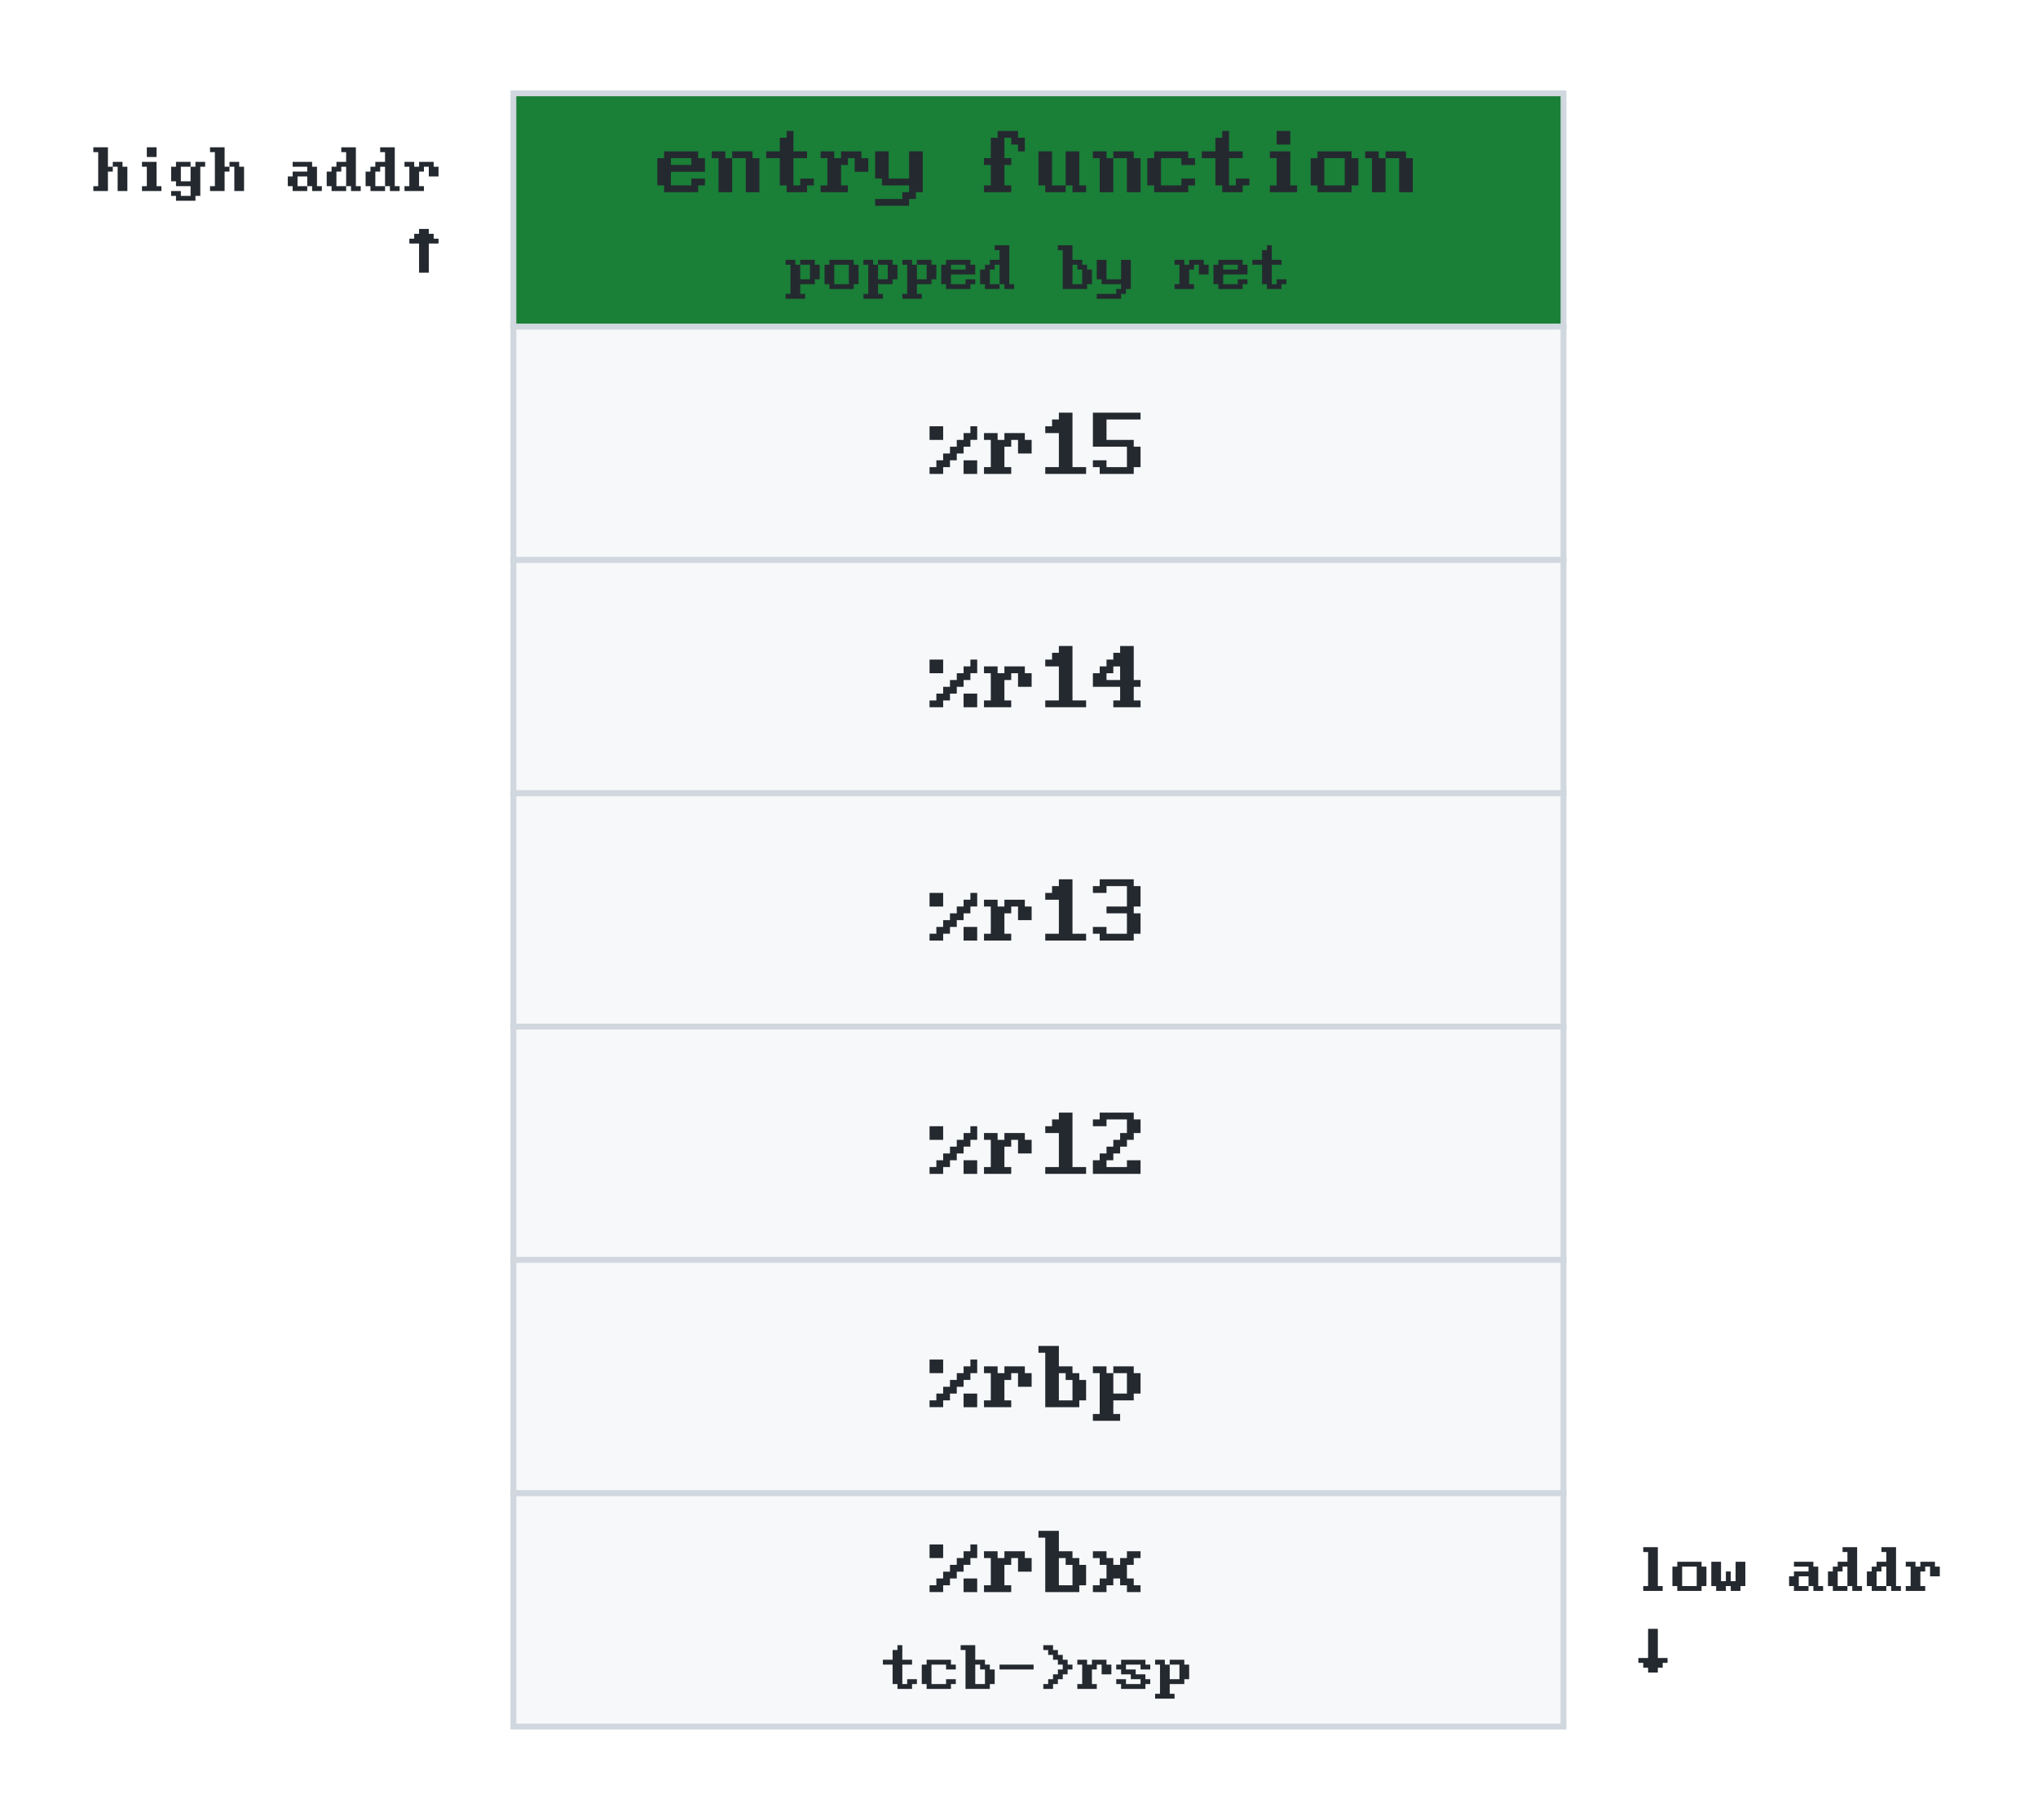
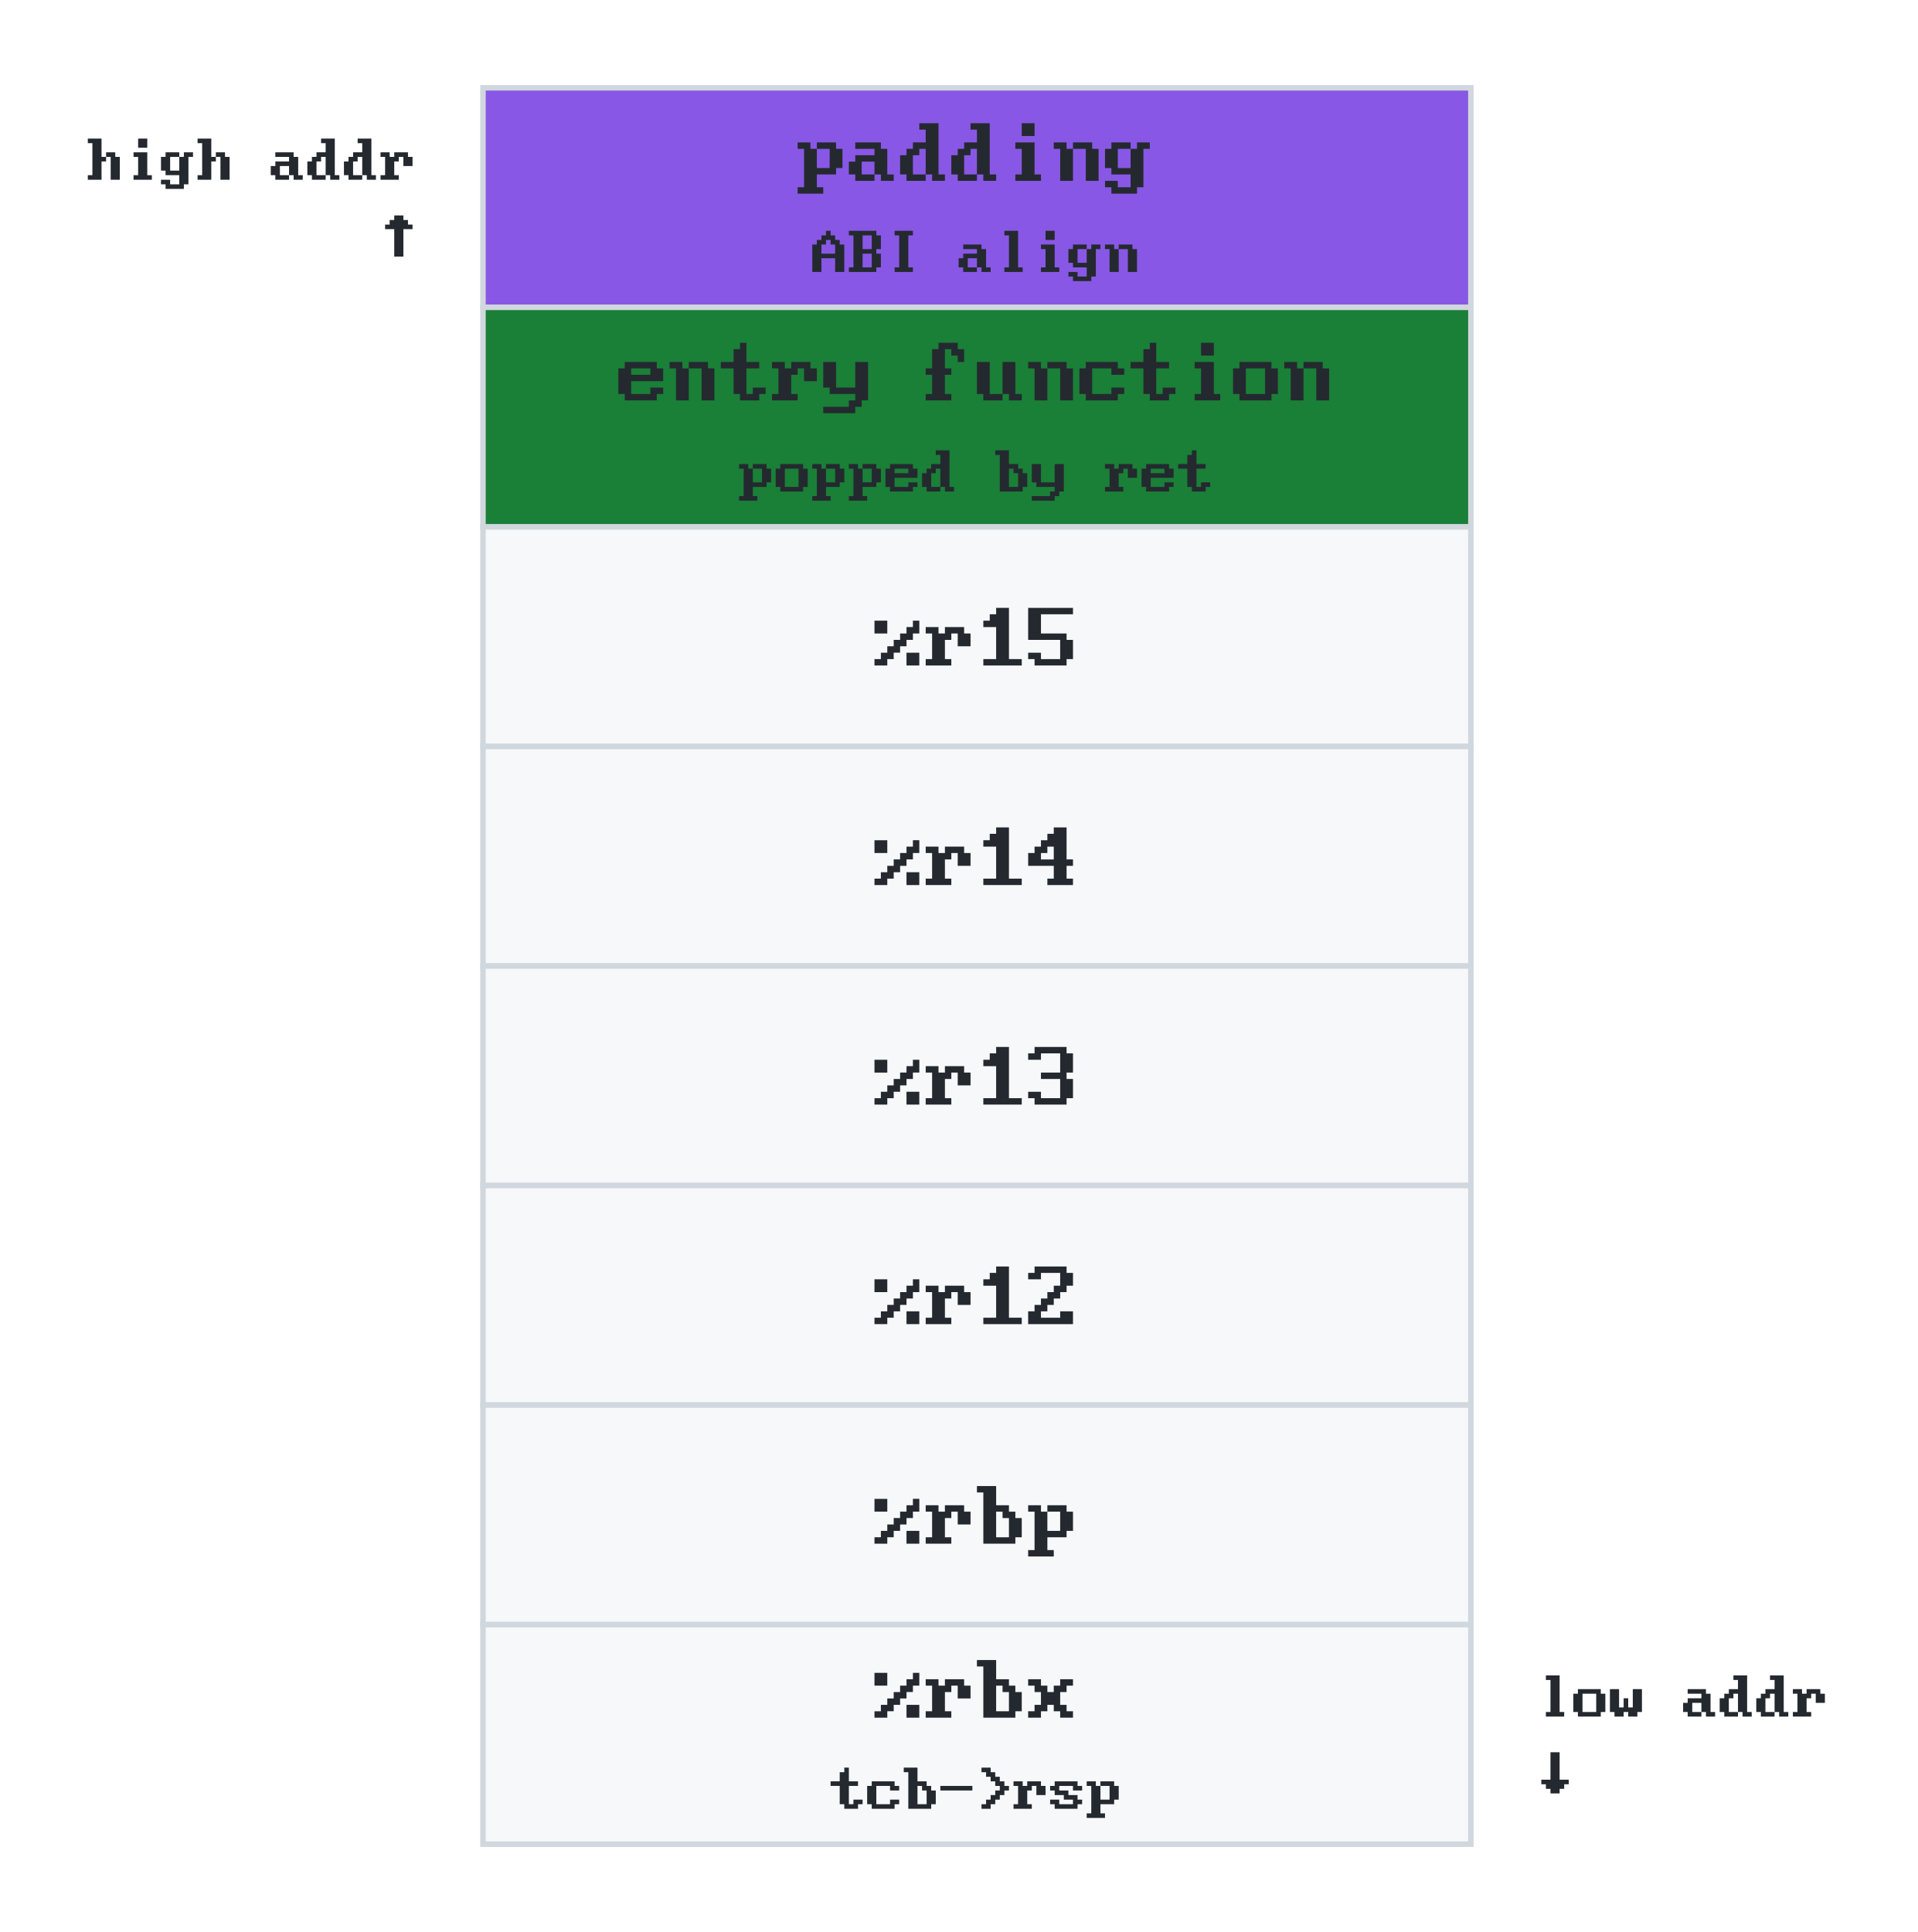
- <svg xmlns="http://www.w3.org/2000/svg" xmlns:xlink="http://www.w3.org/1999/xlink" class="typst-doc" viewBox="0 0 349.333 312" width="349.333pt" height="312pt">
+ <svg xmlns="http://www.w3.org/2000/svg" xmlns:xlink="http://www.w3.org/1999/xlink" class="typst-doc" viewBox="0 0 349.333 352" width="349.333pt" height="352pt">
  <g>
    <g class="typst-group">
      <g>
        <g class="typst-text" transform="matrix(1 0 0 -1 16 32.75)">
          <use xlink:href="#g8C15F01BCFB7D154E36E9EA07BA62C7C" x="0" y="0" fill="#24292f" fill-rule="nonzero" />
          <use xlink:href="#g592AC7E10F885025BB79F8C3156372EB" x="6.667" y="0" fill="#24292f" fill-rule="nonzero" />
          <use xlink:href="#g20F784D6656AF77B79329B477BD60B00" x="13.333" y="0" fill="#24292f" fill-rule="nonzero" />
          <use xlink:href="#g8C15F01BCFB7D154E36E9EA07BA62C7C" x="20" y="0" fill="#24292f" fill-rule="nonzero" />
          <use xlink:href="#g493AD34C2264C5DFC265B6B60A4606BF" x="33.333" y="0" fill="#24292f" fill-rule="nonzero" />
          <use xlink:href="#g3AE8606C6E1D8AF31D92DA0FF7C34926" x="40" y="0" fill="#24292f" fill-rule="nonzero" />
          <use xlink:href="#g3AE8606C6E1D8AF31D92DA0FF7C34926" x="46.667" y="0" fill="#24292f" fill-rule="nonzero" />
          <use xlink:href="#g7769AABED4934FACB2AA118D75D4933A" x="53.333" y="0" fill="#24292f" fill-rule="nonzero" />
        </g>
        <g class="typst-text" transform="matrix(1 0 0 -1 69.33333 46.75)">
          <use xlink:href="#gD60A8ECEE4A3536306B9DC0E0A1C459E" x="0" y="0" fill="#24292f" fill-rule="nonzero" />
        </g>
-         <path class="typst-shape" fill="#1a7f37" fill-rule="nonzero" stroke="#d0d7de" stroke-width="1" stroke-linecap="butt" stroke-linejoin="miter" stroke-miterlimit="4" transform="matrix(1 0 0 1 88 16)" d="M 0 0v 40 h 180 v -40 Z " />
-         <g class="typst-text" transform="matrix(1 0 0 -1 112.6667 32.95)">
-           <use xlink:href="#g91E8BDFB13DC5CC27F7FA635D859F618" x="0" y="0" fill="#24292f" fill-rule="nonzero" />
-           <use xlink:href="#g42178610C96C37130842B8EFA86974BE" x="9.333" y="0" fill="#24292f" fill-rule="nonzero" />
-           <use xlink:href="#g17128DC925FD840645B4F1835B0245E0" x="18.667" y="0" fill="#24292f" fill-rule="nonzero" />
-           <use xlink:href="#g5D52FC5AEA62DAAC7F7244E0492F308D" x="28" y="0" fill="#24292f" fill-rule="nonzero" />
-           <use xlink:href="#g29A4D0C5A0BAD80C0184C454029E341F" x="37.333" y="0" fill="#24292f" fill-rule="nonzero" />
-           <use xlink:href="#gA616D9181F0B5B25BC8DEF42A2EA01DC" x="56" y="0" fill="#24292f" fill-rule="nonzero" />
-           <use xlink:href="#g92444CC742C109AA39049C07D6E14945" x="65.333" y="0" fill="#24292f" fill-rule="nonzero" />
-           <use xlink:href="#g42178610C96C37130842B8EFA86974BE" x="74.667" y="0" fill="#24292f" fill-rule="nonzero" />
-           <use xlink:href="#g6A1B79DF8BD7BB8448207A024A3A4C83" x="84" y="0" fill="#24292f" fill-rule="nonzero" />
-           <use xlink:href="#g17128DC925FD840645B4F1835B0245E0" x="93.333" y="0" fill="#24292f" fill-rule="nonzero" />
-           <use xlink:href="#g92D16F4A554C18D99718355F55FD19AB" x="102.667" y="0" fill="#24292f" fill-rule="nonzero" />
-           <use xlink:href="#g7E46E3C9FA9DC61B6697E6C0870D8E9D" x="112" y="0" fill="#24292f" fill-rule="nonzero" />
-           <use xlink:href="#g42178610C96C37130842B8EFA86974BE" x="121.333" y="0" fill="#24292f" fill-rule="nonzero" />
-         </g>
-         <g class="typst-text" transform="matrix(1 0 0 -1 134.6667 49.55)">
-           <use xlink:href="#g91DDB194E863B5FBFCD3BC84E5C0237C" x="0" y="0" fill="#24292f" fill-rule="nonzero" />
-           <use xlink:href="#g2C52D09012E12039B7ECF0BDCF58AC1B" x="6.667" y="0" fill="#24292f" fill-rule="nonzero" />
-           <use xlink:href="#g91DDB194E863B5FBFCD3BC84E5C0237C" x="13.333" y="0" fill="#24292f" fill-rule="nonzero" />
-           <use xlink:href="#g91DDB194E863B5FBFCD3BC84E5C0237C" x="20" y="0" fill="#24292f" fill-rule="nonzero" />
-           <use xlink:href="#g471ACC1A246684B42B55DF8C1DB6DA98" x="26.667" y="0" fill="#24292f" fill-rule="nonzero" />
-           <use xlink:href="#g3AE8606C6E1D8AF31D92DA0FF7C34926" x="33.333" y="0" fill="#24292f" fill-rule="nonzero" />
-           <use xlink:href="#gBE56F15A7763E681CF0FEB3727E8FA87" x="46.667" y="0" fill="#24292f" fill-rule="nonzero" />
-           <use xlink:href="#gE77ABB4AA33E1E01AE1AA9F58BF4266E" x="53.333" y="0" fill="#24292f" fill-rule="nonzero" />
-           <use xlink:href="#g7769AABED4934FACB2AA118D75D4933A" x="66.667" y="0" fill="#24292f" fill-rule="nonzero" />
-           <use xlink:href="#g471ACC1A246684B42B55DF8C1DB6DA98" x="73.333" y="0" fill="#24292f" fill-rule="nonzero" />
-           <use xlink:href="#g670E35F5041C5D59E460C07EFF663B48" x="80" y="0" fill="#24292f" fill-rule="nonzero" />
-         </g>
-         <g class="typst-group">
-           <g>
-             <path class="typst-shape" fill="#f6f8fa" fill-rule="nonzero" stroke="#d0d7de" stroke-width="1" stroke-linecap="butt" stroke-linejoin="miter" stroke-miterlimit="4" transform="matrix(1 0 0 1 88 56)" d="M 0 0v 40 h 180 v -40 Z " />
-             <g class="typst-text" transform="matrix(1 0 0 -1 159.3333 81.25)">
+         <path class="typst-shape" fill="#8957e5" fill-rule="nonzero" stroke="#d0d7de" stroke-width="1" stroke-linecap="butt" stroke-linejoin="miter" stroke-miterlimit="4" transform="matrix(1 0 0 1 88 16)" d="M 0 0v 40 h 180 v -40 Z " />
+         <g class="typst-text" transform="matrix(1 0 0 -1 145.3333 32.95)">
+           <use xlink:href="#gCF5BB21970CF4736E00452CDE75A23F6" x="0" y="0" fill="#24292f" fill-rule="nonzero" />
+           <use xlink:href="#gD4F92B52706F960662A427C33C793561" x="9.333" y="0" fill="#24292f" fill-rule="nonzero" />
+           <use xlink:href="#g78F52DD90568D9578996844C6AE65CE3" x="18.667" y="0" fill="#24292f" fill-rule="nonzero" />
+           <use xlink:href="#g78F52DD90568D9578996844C6AE65CE3" x="28" y="0" fill="#24292f" fill-rule="nonzero" />
+           <use xlink:href="#g92D16F4A554C18D99718355F55FD19AB" x="37.333" y="0" fill="#24292f" fill-rule="nonzero" />
+           <use xlink:href="#g42178610C96C37130842B8EFA86974BE" x="46.667" y="0" fill="#24292f" fill-rule="nonzero" />
+           <use xlink:href="#gA83B3C2E008EA8FBB25171D125B27FFD" x="56" y="0" fill="#24292f" fill-rule="nonzero" />
+         </g>
+         <g class="typst-text" transform="matrix(1 0 0 -1 148 49.55)">
+           <use xlink:href="#g11B6A9E3E0A50F49644E95189ECDE4FD" x="0" y="0" fill="#24292f" fill-rule="nonzero" />
+           <use xlink:href="#g9332244C5BBD44F075F8DF6861497FB" x="6.667" y="0" fill="#24292f" fill-rule="nonzero" />
+           <use xlink:href="#g90F07D1E6086375C57E98724D0579920" x="13.333" y="0" fill="#24292f" fill-rule="nonzero" />
+           <use xlink:href="#g493AD34C2264C5DFC265B6B60A4606BF" x="26.667" y="0" fill="#24292f" fill-rule="nonzero" />
+           <use xlink:href="#gF73006EE378FFE8ABD7F678B4C8F245D" x="33.333" y="0" fill="#24292f" fill-rule="nonzero" />
+           <use xlink:href="#g592AC7E10F885025BB79F8C3156372EB" x="40" y="0" fill="#24292f" fill-rule="nonzero" />
+           <use xlink:href="#g20F784D6656AF77B79329B477BD60B00" x="46.667" y="0" fill="#24292f" fill-rule="nonzero" />
+           <use xlink:href="#g65F63BEE0CACCED71C4830D6C777E19" x="53.333" y="0" fill="#24292f" fill-rule="nonzero" />
+         </g>
+         <g class="typst-group">
+           <g>
+             <path class="typst-shape" fill="#1a7f37" fill-rule="nonzero" stroke="#d0d7de" stroke-width="1" stroke-linecap="butt" stroke-linejoin="miter" stroke-miterlimit="4" transform="matrix(1 0 0 1 88 56)" d="M 0 0v 40 h 180 v -40 Z " />
+             <g class="typst-text" transform="matrix(1 0 0 -1 112.6667 72.95)">
+               <use xlink:href="#g91E8BDFB13DC5CC27F7FA635D859F618" x="0" y="0" fill="#24292f" fill-rule="nonzero" />
+               <use xlink:href="#g42178610C96C37130842B8EFA86974BE" x="9.333" y="0" fill="#24292f" fill-rule="nonzero" />
+               <use xlink:href="#g17128DC925FD840645B4F1835B0245E0" x="18.667" y="0" fill="#24292f" fill-rule="nonzero" />
+               <use xlink:href="#g5D52FC5AEA62DAAC7F7244E0492F308D" x="28" y="0" fill="#24292f" fill-rule="nonzero" />
+               <use xlink:href="#g29A4D0C5A0BAD80C0184C454029E341F" x="37.333" y="0" fill="#24292f" fill-rule="nonzero" />
+               <use xlink:href="#gA616D9181F0B5B25BC8DEF42A2EA01DC" x="56" y="0" fill="#24292f" fill-rule="nonzero" />
+               <use xlink:href="#g92444CC742C109AA39049C07D6E14945" x="65.333" y="0" fill="#24292f" fill-rule="nonzero" />
+               <use xlink:href="#g42178610C96C37130842B8EFA86974BE" x="74.667" y="0" fill="#24292f" fill-rule="nonzero" />
+               <use xlink:href="#g6A1B79DF8BD7BB8448207A024A3A4C83" x="84" y="0" fill="#24292f" fill-rule="nonzero" />
+               <use xlink:href="#g17128DC925FD840645B4F1835B0245E0" x="93.333" y="0" fill="#24292f" fill-rule="nonzero" />
+               <use xlink:href="#g92D16F4A554C18D99718355F55FD19AB" x="102.667" y="0" fill="#24292f" fill-rule="nonzero" />
+               <use xlink:href="#g7E46E3C9FA9DC61B6697E6C0870D8E9D" x="112" y="0" fill="#24292f" fill-rule="nonzero" />
+               <use xlink:href="#g42178610C96C37130842B8EFA86974BE" x="121.333" y="0" fill="#24292f" fill-rule="nonzero" />
+             </g>
+             <g class="typst-text" transform="matrix(1 0 0 -1 134.6667 89.55)">
+               <use xlink:href="#g91DDB194E863B5FBFCD3BC84E5C0237C" x="0" y="0" fill="#24292f" fill-rule="nonzero" />
+               <use xlink:href="#g2C52D09012E12039B7ECF0BDCF58AC1B" x="6.667" y="0" fill="#24292f" fill-rule="nonzero" />
+               <use xlink:href="#g91DDB194E863B5FBFCD3BC84E5C0237C" x="13.333" y="0" fill="#24292f" fill-rule="nonzero" />
+               <use xlink:href="#g91DDB194E863B5FBFCD3BC84E5C0237C" x="20" y="0" fill="#24292f" fill-rule="nonzero" />
+               <use xlink:href="#g471ACC1A246684B42B55DF8C1DB6DA98" x="26.667" y="0" fill="#24292f" fill-rule="nonzero" />
+               <use xlink:href="#g3AE8606C6E1D8AF31D92DA0FF7C34926" x="33.333" y="0" fill="#24292f" fill-rule="nonzero" />
+               <use xlink:href="#gBE56F15A7763E681CF0FEB3727E8FA87" x="46.667" y="0" fill="#24292f" fill-rule="nonzero" />
+               <use xlink:href="#gE77ABB4AA33E1E01AE1AA9F58BF4266E" x="53.333" y="0" fill="#24292f" fill-rule="nonzero" />
+               <use xlink:href="#g7769AABED4934FACB2AA118D75D4933A" x="66.667" y="0" fill="#24292f" fill-rule="nonzero" />
+               <use xlink:href="#g471ACC1A246684B42B55DF8C1DB6DA98" x="73.333" y="0" fill="#24292f" fill-rule="nonzero" />
+               <use xlink:href="#g670E35F5041C5D59E460C07EFF663B48" x="80" y="0" fill="#24292f" fill-rule="nonzero" />
+             </g>
+           </g>
+         </g>
+         <g class="typst-group">
+           <g>
+             <path class="typst-shape" fill="#f6f8fa" fill-rule="nonzero" stroke="#d0d7de" stroke-width="1" stroke-linecap="butt" stroke-linejoin="miter" stroke-miterlimit="4" transform="matrix(1 0 0 1 88 96)" d="M 0 0v 40 h 180 v -40 Z " />
+             <g class="typst-text" transform="matrix(1 0 0 -1 159.3333 121.25)">
              <use xlink:href="#g20D2E65A8E9C59F805D9160AA349A0F6" x="0" y="0" fill="#24292f" fill-rule="nonzero" />
              <use xlink:href="#g5D52FC5AEA62DAAC7F7244E0492F308D" x="9.333" y="0" fill="#24292f" fill-rule="nonzero" />
              <use xlink:href="#gF7D4DC46A9A84624A1C06292A58F8F8A" x="18.667" y="0" fill="#24292f" fill-rule="nonzero" />
              <use xlink:href="#gBCEB2A3AEDF2DD4B918DE97676070F8A" x="28" y="0" fill="#24292f" fill-rule="nonzero" />
            </g>
          </g>
        </g>
        <g class="typst-group">
          <g>
-             <path class="typst-shape" fill="#f6f8fa" fill-rule="nonzero" stroke="#d0d7de" stroke-width="1" stroke-linecap="butt" stroke-linejoin="miter" stroke-miterlimit="4" transform="matrix(1 0 0 1 88 96)" d="M 0 0v 40 h 180 v -40 Z " />
-             <g class="typst-text" transform="matrix(1 0 0 -1 159.3333 121.25)">
+             <path class="typst-shape" fill="#f6f8fa" fill-rule="nonzero" stroke="#d0d7de" stroke-width="1" stroke-linecap="butt" stroke-linejoin="miter" stroke-miterlimit="4" transform="matrix(1 0 0 1 88 136)" d="M 0 0v 40 h 180 v -40 Z " />
+             <g class="typst-text" transform="matrix(1 0 0 -1 159.3333 161.25)">
              <use xlink:href="#g20D2E65A8E9C59F805D9160AA349A0F6" x="0" y="0" fill="#24292f" fill-rule="nonzero" />
              <use xlink:href="#g5D52FC5AEA62DAAC7F7244E0492F308D" x="9.333" y="0" fill="#24292f" fill-rule="nonzero" />
              <use xlink:href="#gF7D4DC46A9A84624A1C06292A58F8F8A" x="18.667" y="0" fill="#24292f" fill-rule="nonzero" />
              <use xlink:href="#gE3C363E3D5CF17C5BA16F8E2C9C2826B" x="28" y="0" fill="#24292f" fill-rule="nonzero" />
            </g>
          </g>
        </g>
        <g class="typst-group">
          <g>
-             <path class="typst-shape" fill="#f6f8fa" fill-rule="nonzero" stroke="#d0d7de" stroke-width="1" stroke-linecap="butt" stroke-linejoin="miter" stroke-miterlimit="4" transform="matrix(1 0 0 1 88 136)" d="M 0 0v 40 h 180 v -40 Z " />
-             <g class="typst-text" transform="matrix(1 0 0 -1 159.3333 161.25)">
+             <path class="typst-shape" fill="#f6f8fa" fill-rule="nonzero" stroke="#d0d7de" stroke-width="1" stroke-linecap="butt" stroke-linejoin="miter" stroke-miterlimit="4" transform="matrix(1 0 0 1 88 176)" d="M 0 0v 40 h 180 v -40 Z " />
+             <g class="typst-text" transform="matrix(1 0 0 -1 159.3333 201.25)">
              <use xlink:href="#g20D2E65A8E9C59F805D9160AA349A0F6" x="0" y="0" fill="#24292f" fill-rule="nonzero" />
              <use xlink:href="#g5D52FC5AEA62DAAC7F7244E0492F308D" x="9.333" y="0" fill="#24292f" fill-rule="nonzero" />
              <use xlink:href="#gF7D4DC46A9A84624A1C06292A58F8F8A" x="18.667" y="0" fill="#24292f" fill-rule="nonzero" />
              <use xlink:href="#gECEC6FDBF0DF2FE71855280C1768F73" x="28" y="0" fill="#24292f" fill-rule="nonzero" />
            </g>
          </g>
        </g>
        <g class="typst-group">
          <g>
-             <path class="typst-shape" fill="#f6f8fa" fill-rule="nonzero" stroke="#d0d7de" stroke-width="1" stroke-linecap="butt" stroke-linejoin="miter" stroke-miterlimit="4" transform="matrix(1 0 0 1 88 176)" d="M 0 0v 40 h 180 v -40 Z " />
-             <g class="typst-text" transform="matrix(1 0 0 -1 159.3333 201.25)">
+             <path class="typst-shape" fill="#f6f8fa" fill-rule="nonzero" stroke="#d0d7de" stroke-width="1" stroke-linecap="butt" stroke-linejoin="miter" stroke-miterlimit="4" transform="matrix(1 0 0 1 88 216)" d="M 0 0v 40 h 180 v -40 Z " />
+             <g class="typst-text" transform="matrix(1 0 0 -1 159.3333 241.25)">
              <use xlink:href="#g20D2E65A8E9C59F805D9160AA349A0F6" x="0" y="0" fill="#24292f" fill-rule="nonzero" />
              <use xlink:href="#g5D52FC5AEA62DAAC7F7244E0492F308D" x="9.333" y="0" fill="#24292f" fill-rule="nonzero" />
              <use xlink:href="#gF7D4DC46A9A84624A1C06292A58F8F8A" x="18.667" y="0" fill="#24292f" fill-rule="nonzero" />
              <use xlink:href="#g7BC38CB7962394FA0052F2500D2B4352" x="28" y="0" fill="#24292f" fill-rule="nonzero" />
            </g>
          </g>
        </g>
        <g class="typst-group">
          <g>
-             <path class="typst-shape" fill="#f6f8fa" fill-rule="nonzero" stroke="#d0d7de" stroke-width="1" stroke-linecap="butt" stroke-linejoin="miter" stroke-miterlimit="4" transform="matrix(1 0 0 1 88 216)" d="M 0 0v 40 h 180 v -40 Z " />
-             <g class="typst-text" transform="matrix(1 0 0 -1 159.3333 241.25)">
+             <path class="typst-shape" fill="#f6f8fa" fill-rule="nonzero" stroke="#d0d7de" stroke-width="1" stroke-linecap="butt" stroke-linejoin="miter" stroke-miterlimit="4" transform="matrix(1 0 0 1 88 256)" d="M 0 0v 40 h 180 v -40 Z " />
+             <g class="typst-text" transform="matrix(1 0 0 -1 159.3333 281.25)">
              <use xlink:href="#g20D2E65A8E9C59F805D9160AA349A0F6" x="0" y="0" fill="#24292f" fill-rule="nonzero" />
              <use xlink:href="#g5D52FC5AEA62DAAC7F7244E0492F308D" x="9.333" y="0" fill="#24292f" fill-rule="nonzero" />
              <use xlink:href="#g84B980FE9700E68074725196FE201B23" x="18.667" y="0" fill="#24292f" fill-rule="nonzero" />
              <use xlink:href="#gCF5BB21970CF4736E00452CDE75A23F6" x="28" y="0" fill="#24292f" fill-rule="nonzero" />
            </g>
          </g>
        </g>
        <g class="typst-group">
          <g>
-             <path class="typst-shape" fill="#f6f8fa" fill-rule="nonzero" stroke="#d0d7de" stroke-width="1" stroke-linecap="butt" stroke-linejoin="miter" stroke-miterlimit="4" transform="matrix(1 0 0 1 88 256)" d="M 0 0v 40 h 180 v -40 Z " />
-             <g class="typst-text" transform="matrix(1 0 0 -1 159.3333 272.95)">
+             <path class="typst-shape" fill="#f6f8fa" fill-rule="nonzero" stroke="#d0d7de" stroke-width="1" stroke-linecap="butt" stroke-linejoin="miter" stroke-miterlimit="4" transform="matrix(1 0 0 1 88 296)" d="M 0 0v 40 h 180 v -40 Z " />
+             <g class="typst-text" transform="matrix(1 0 0 -1 159.3333 312.95)">
              <use xlink:href="#g20D2E65A8E9C59F805D9160AA349A0F6" x="0" y="0" fill="#24292f" fill-rule="nonzero" />
              <use xlink:href="#g5D52FC5AEA62DAAC7F7244E0492F308D" x="9.333" y="0" fill="#24292f" fill-rule="nonzero" />
              <use xlink:href="#g84B980FE9700E68074725196FE201B23" x="18.667" y="0" fill="#24292f" fill-rule="nonzero" />
              <use xlink:href="#g8E13DA350357F5A01CE6B0D0002D3D75" x="28" y="0" fill="#24292f" fill-rule="nonzero" />
            </g>
-             <g class="typst-text" transform="matrix(1 0 0 -1 151.3333 289.55)">
+             <g class="typst-text" transform="matrix(1 0 0 -1 151.3333 329.55)">
              <use xlink:href="#g670E35F5041C5D59E460C07EFF663B48" x="0" y="0" fill="#24292f" fill-rule="nonzero" />
              <use xlink:href="#g4CCDC4C6515D309A3BB86239AC5EC5F2" x="6.667" y="0" fill="#24292f" fill-rule="nonzero" />
              <use xlink:href="#gBE56F15A7763E681CF0FEB3727E8FA87" x="13.333" y="0" fill="#24292f" fill-rule="nonzero" />
              <use xlink:href="#g4AA512096B5498FD510CAC448BD73158" x="20" y="0" fill="#24292f" fill-rule="nonzero" />
              <use xlink:href="#gE2B2E00D277FE02CD0E4B61C6A1BF18" x="26.667" y="0" fill="#24292f" fill-rule="nonzero" />
              <use xlink:href="#g7769AABED4934FACB2AA118D75D4933A" x="33.333" y="0" fill="#24292f" fill-rule="nonzero" />
              <use xlink:href="#gA384E0B7497386BD2AC02E423DA2FE15" x="40" y="0" fill="#24292f" fill-rule="nonzero" />
              <use xlink:href="#g91DDB194E863B5FBFCD3BC84E5C0237C" x="46.667" y="0" fill="#24292f" fill-rule="nonzero" />
            </g>
-             <g class="typst-text" transform="matrix(1 0 0 -1 280 272.75)">
+             <g class="typst-text" transform="matrix(1 0 0 -1 280 312.75)">
              <use xlink:href="#gF73006EE378FFE8ABD7F678B4C8F245D" x="0" y="0" fill="#24292f" fill-rule="nonzero" />
              <use xlink:href="#g2C52D09012E12039B7ECF0BDCF58AC1B" x="6.667" y="0" fill="#24292f" fill-rule="nonzero" />
              <use xlink:href="#g6BFD4B06D287ACFF7F57D3FD1D6045A1" x="13.333" y="0" fill="#24292f" fill-rule="nonzero" />
              <use xlink:href="#g493AD34C2264C5DFC265B6B60A4606BF" x="26.667" y="0" fill="#24292f" fill-rule="nonzero" />
              <use xlink:href="#g3AE8606C6E1D8AF31D92DA0FF7C34926" x="33.333" y="0" fill="#24292f" fill-rule="nonzero" />
              <use xlink:href="#g3AE8606C6E1D8AF31D92DA0FF7C34926" x="40" y="0" fill="#24292f" fill-rule="nonzero" />
              <use xlink:href="#g7769AABED4934FACB2AA118D75D4933A" x="46.667" y="0" fill="#24292f" fill-rule="nonzero" />
            </g>
-             <g class="typst-text" transform="matrix(1 0 0 -1 280 286.75)">
+             <g class="typst-text" transform="matrix(1 0 0 -1 280 326.75)">
              <use xlink:href="#g408F327B9E11D2408DEB4409F19BA572" x="0" y="0" fill="#24292f" fill-rule="nonzero" />
            </g>
          </g>
        </g>
      </g>
    </g>
  </g>
  <defs id="glyph">
    <symbol id="g8C15F01BCFB7D154E36E9EA07BA62C7C" overflow="visible">
      <path d="M 0 0v 0.833 h 0.833 v 5.833 h -0.833 v 0.833 h 2.5 v -3.333 h 0.833 v -0.833 h -0.833 v -3.333 h -2.5 Z m 3.333 4.167 v 0.833 h 1.667 v -0.833 h 0.833 v -4.167 h -1.667 v 4.167 h -0.833 Z " />
    </symbol>
    <symbol id="g592AC7E10F885025BB79F8C3156372EB" overflow="visible">
      <path d="M 0 0m 1.667 0 v 0.833 h 0.833 v 3.333 h -0.833 v 0.833 h 2.5 v -4.167 h 0.833 v -0.833 h -3.333 Z m 0.833 5.833 v 1.667 h 1.667 v -1.667 h -1.667 Z " />
    </symbol>
    <symbol id="g20F784D6656AF77B79329B477BD60B00" overflow="visible">
      <path d="M 0 0m 0 -0.833 v 0.833 h 1.667 v -0.833 h 1.667 v 1.667 h -2.5 v 0.833 h -0.833 v 2.5 h 0.833 v 0.833 h 2.5 v -0.833 h -1.667 v -2.5 h 1.667 v 2.5 h 0.833 v 0.833 h 1.667 v -0.833 h -0.833 v -5 h -0.833 v -0.833 h -3.333 v 0.833 h -0.833 Z " />
    </symbol>
    <symbol id="g493AD34C2264C5DFC265B6B60A4606BF" overflow="visible">
      <path d="M 0 0m 0 0.833 v 1.667 h 0.833 v 0.833 h 2.5 v 0.833 h -2.5 v 0.833 h 3.333 v -0.833 h 0.833 v -3.333 h 0.833 v -0.833 h -1.667 v 0.833 h -0.833 v 1.667 h -1.667 v -1.667 h 1.667 v -0.833 h -2.5 v 0.833 h -0.833 Z " />
    </symbol>
    <symbol id="g3AE8606C6E1D8AF31D92DA0FF7C34926" overflow="visible">
      <path d="M 0 0m 0 0.833 v 2.5 h 0.833 v 0.833 h 0.833 v 0.833 h 1.667 v 1.667 h -0.833 v 0.833 h 2.5 v -6.667 h 0.833 v -0.833 h -1.667 v 0.833 h -0.833 v 3.333 h -0.833 v -0.833 h -0.833 v -2.5 h 1.667 v -0.833 h -2.5 v 0.833 h -0.833 Z " />
    </symbol>
    <symbol id="g7769AABED4934FACB2AA118D75D4933A" overflow="visible">
      <path d="M 0 0v 0.833 h 0.833 v 3.333 h -0.833 v 0.833 h 1.667 v -0.833 h 0.833 v 0.833 h 2.5 v -0.833 h 0.833 v -1.667 h -1.667 v 1.667 h -0.833 v -0.833 h -0.833 v -2.5 h 0.833 v -0.833 h -3.333 Z " />
    </symbol>
    <symbol id="gD60A8ECEE4A3536306B9DC0E0A1C459E" overflow="visible">
      <path d="M 0 0m 0.833 5 v 0.833 h 0.833 v 0.833 h 0.833 v 0.833 h 1.667 v -0.833 h 0.833 v -0.833 h 0.833 v -0.833 h -1.667 v -5 h -1.667 v 5 h -1.667 Z " />
    </symbol>
+     <symbol id="gCF5BB21970CF4736E00452CDE75A23F6" overflow="visible">
+       <path d="M 0 0m 0 -2.333 v 1.167 h 1.167 v 7 h -1.167 v 1.167 h 2.333 v -1.167 h 1.167 v -3.5 h 2.333 v 3.5 h -2.333 v 1.167 h 3.5 v -1.167 h 1.167 v -3.5 h -1.167 v -1.167 h -3.5 v -2.333 h 1.167 v -1.167 h -4.667 Z " />
+     </symbol>
+     <symbol id="gD4F92B52706F960662A427C33C793561" overflow="visible">
+       <path d="M 0 0m 0 1.167 v 2.333 h 1.167 v 1.167 h 3.5 v 1.167 h -3.5 v 1.167 h 4.667 v -1.167 h 1.167 v -4.667 h 1.167 v -1.167 h -2.333 v 1.167 h -1.167 v 2.333 h -2.333 v -2.333 h 2.333 v -1.167 h -3.5 v 1.167 h -1.167 Z " />
+     </symbol>
+     <symbol id="g78F52DD90568D9578996844C6AE65CE3" overflow="visible">
+       <path d="M 0 0m 0 1.167 v 3.5 h 1.167 v 1.167 h 1.167 v 1.167 h 2.333 v 2.333 h -1.167 v 1.167 h 3.5 v -9.333 h 1.167 v -1.167 h -2.333 v 1.167 h -1.167 v 4.667 h -1.167 v -1.167 h -1.167 v -3.5 h 2.333 v -1.167 h -3.5 v 1.167 h -1.167 Z " />
+     </symbol>
+     <symbol id="g92D16F4A554C18D99718355F55FD19AB" overflow="visible">
+       <path d="M 0 0m 2.333 0 v 1.167 h 1.167 v 4.667 h -1.167 v 1.167 h 3.5 v -5.833 h 1.167 v -1.167 h -4.667 Z m 1.167 8.167 v 2.333 h 2.333 v -2.333 h -2.333 Z " />
+     </symbol>
+     <symbol id="g42178610C96C37130842B8EFA86974BE" overflow="visible">
+       <path d="M 0 0m 0 5.833 v 1.167 h 2.333 v -1.167 h 1.167 v -5.833 h -2.333 v 5.833 h -1.167 Z m 3.5 0 v 1.167 h 3.5 v -1.167 h 1.167 v -5.833 h -2.333 v 5.833 h -2.333 Z " />
+     </symbol>
+     <symbol id="gA83B3C2E008EA8FBB25171D125B27FFD" overflow="visible">
+       <path d="M 0 0m 0 -1.167 v 1.167 h 2.333 v -1.167 h 2.333 v 2.333 h -3.5 v 1.167 h -1.167 v 3.5 h 1.167 v 1.167 h 3.5 v -1.167 h -2.333 v -3.5 h 2.333 v 3.5 h 1.167 v 1.167 h 2.333 v -1.167 h -1.167 v -7 h -1.167 v -1.167 h -4.667 v 1.167 h -1.167 Z " />
+     </symbol>
+     <symbol id="g11B6A9E3E0A50F49644E95189ECDE4FD" overflow="visible">
+       <path d="M 0 0v 5 h 0.833 v 0.833 h 0.833 v 0.833 h 0.833 v 0.833 h 0.833 v -0.833 h 0.833 v -0.833 h 0.833 v -0.833 h 0.833 v -5 h -1.667 v 2.5 h -2.5 v -2.5 h -1.667 Z m 1.667 3.333 h 2.5 v 1.667 h -0.833 v 0.833 h -0.833 v -0.833 h -0.833 v -1.667 Z " />
+     </symbol>
+     <symbol id="g9332244C5BBD44F075F8DF6861497FB" overflow="visible">
+       <path d="M 0 0v 0.833 h 0.833 v 5.833 h -0.833 v 0.833 h 5 v -0.833 h 0.833 v -2.5 h -0.833 v -0.833 h 0.833 v -2.5 h -0.833 v -0.833 h -5 Z m 2.5 0.833 h 1.667 v 2.5 h -1.667 v -2.5 Z m 0 3.333 h 1.667 v 2.5 h -1.667 v -2.5 Z " />
+     </symbol>
+     <symbol id="g90F07D1E6086375C57E98724D0579920" overflow="visible">
+       <path d="M 0 0m 4.167 0.833 h 0.833 v -0.833 h -3.333 v 0.833 h 0.833 v 5.833 h -0.833 v 0.833 h 3.333 v -0.833 h -0.833 v -5.833 Z " />
+     </symbol>
+     <symbol id="gF73006EE378FFE8ABD7F678B4C8F245D" overflow="visible">
+       <path d="M 0 0m 4.167 0.833 h 0.833 v -0.833 h -3.333 v 0.833 h 0.833 v 5.833 h -0.833 v 0.833 h 2.5 v -6.667 Z " />
+     </symbol>
+     <symbol id="g65F63BEE0CACCED71C4830D6C777E19" overflow="visible">
+       <path d="M 0 0m 0 4.167 v 0.833 h 1.667 v -0.833 h 0.833 v -4.167 h -1.667 v 4.167 h -0.833 Z m 2.5 0 v 0.833 h 2.5 v -0.833 h 0.833 v -4.167 h -1.667 v 4.167 h -1.667 Z " />
+     </symbol>
    <symbol id="g91E8BDFB13DC5CC27F7FA635D859F618" overflow="visible">
      <path d="M 0 0m 0 1.167 v 4.667 h 1.167 v 1.167 h 5.833 v -1.167 h 1.167 v -2.333 h -5.833 v -2.333 h 3.5 v 1.167 h 2.333 v -1.167 h -1.167 v -1.167 h -5.833 v 1.167 h -1.167 Z m 2.333 4.667 v -1.167 h 3.5 v 1.167 h -3.5 Z " />
    </symbol>
-     <symbol id="g42178610C96C37130842B8EFA86974BE" overflow="visible">
-       <path d="M 0 0m 0 5.833 v 1.167 h 2.333 v -1.167 h 1.167 v -5.833 h -2.333 v 5.833 h -1.167 Z m 3.5 0 v 1.167 h 3.5 v -1.167 h 1.167 v -5.833 h -2.333 v 5.833 h -2.333 Z " />
-     </symbol>
    <symbol id="g17128DC925FD840645B4F1835B0245E0" overflow="visible">
      <path d="M 0 0m 0 5.833 v 1.167 h 2.333 v 2.333 h 1.167 v 1.167 h 1.167 v -3.5 h 2.333 v -1.167 h -2.333 v -4.667 h 1.167 v 1.167 h 2.333 v -1.167 h -1.167 v -1.167 h -3.5 v 1.167 h -1.167 v 4.667 h -2.333 Z " />
    </symbol>
    <symbol id="g5D52FC5AEA62DAAC7F7244E0492F308D" overflow="visible">
      <path d="M 0 0v 1.167 h 1.167 v 4.667 h -1.167 v 1.167 h 2.333 v -1.167 h 1.167 v 1.167 h 3.5 v -1.167 h 1.167 v -2.333 h -2.333 v 2.333 h -1.167 v -1.167 h -1.167 v -3.5 h 1.167 v -1.167 h -4.667 Z " />
    </symbol>
    <symbol id="g29A4D0C5A0BAD80C0184C454029E341F" overflow="visible">
      <path d="M 0 0m 0 -2.333 v 1.167 h 4.667 v 1.167 h 1.167 v 1.167 h -4.667 v 1.167 h -1.167 v 4.667 h 2.333 v -4.667 h 3.5 v 4.667 h 2.333 v -7 h -1.167 v -1.167 h -1.167 v -1.167 h -5.833 Z " />
    </symbol>
    <symbol id="gA616D9181F0B5B25BC8DEF42A2EA01DC" overflow="visible">
      <path d="M 0 0v 1.167 h 1.167 v 3.5 h -1.167 v 1.167 h 1.167 v 3.5 h 1.167 v 1.167 h 3.5 v -1.167 h 1.167 v -2.333 h -1.167 v 1.167 h -1.167 v 1.167 h -1.167 v -3.5 h 1.167 v -1.167 h -1.167 v -3.5 h 1.167 v -1.167 h -4.667 Z " />
    </symbol>
    <symbol id="g92444CC742C109AA39049C07D6E14945" overflow="visible">
      <path d="M 0 0m 0 1.167 v 5.833 h 2.333 v -5.833 h 2.333 v -1.167 h -3.5 v 1.167 h -1.167 Z m 4.667 0 v 5.833 h 2.333 v -5.833 h 1.167 v -1.167 h -2.333 v 1.167 h -1.167 Z " />
    </symbol>
    <symbol id="g6A1B79DF8BD7BB8448207A024A3A4C83" overflow="visible">
      <path d="M 0 0m 0 1.167 v 4.667 h 1.167 v 1.167 h 5.833 v -1.167 h 1.167 v -1.167 h -2.333 v 1.167 h -3.5 v -4.667 h 3.5 v 1.167 h 2.333 v -1.167 h -1.167 v -1.167 h -5.833 v 1.167 h -1.167 Z " />
    </symbol>
-     <symbol id="g92D16F4A554C18D99718355F55FD19AB" overflow="visible">
-       <path d="M 0 0m 2.333 0 v 1.167 h 1.167 v 4.667 h -1.167 v 1.167 h 3.5 v -5.833 h 1.167 v -1.167 h -4.667 Z m 1.167 8.167 v 2.333 h 2.333 v -2.333 h -2.333 Z " />
-     </symbol>
    <symbol id="g7E46E3C9FA9DC61B6697E6C0870D8E9D" overflow="visible">
      <path d="M 0 0m 0 1.167 v 4.667 h 1.167 v 1.167 h 5.833 v -1.167 h 1.167 v -4.667 h -1.167 v -1.167 h -5.833 v 1.167 h -1.167 Z m 2.333 0 h 3.5 v 4.667 h -3.5 v -4.667 Z " />
    </symbol>
    <symbol id="g91DDB194E863B5FBFCD3BC84E5C0237C" overflow="visible">
      <path d="M 0 0m 0 -1.667 v 0.833 h 0.833 v 5 h -0.833 v 0.833 h 1.667 v -0.833 h 0.833 v -2.5 h 1.667 v 2.5 h -1.667 v 0.833 h 2.5 v -0.833 h 0.833 v -2.5 h -0.833 v -0.833 h -2.5 v -1.667 h 0.833 v -0.833 h -3.333 Z " />
    </symbol>
    <symbol id="g2C52D09012E12039B7ECF0BDCF58AC1B" overflow="visible">
      <path d="M 0 0m 0 0.833 v 3.333 h 0.833 v 0.833 h 4.167 v -0.833 h 0.833 v -3.333 h -0.833 v -0.833 h -4.167 v 0.833 h -0.833 Z m 1.667 0 h 2.5 v 3.333 h -2.5 v -3.333 Z " />
    </symbol>
    <symbol id="g471ACC1A246684B42B55DF8C1DB6DA98" overflow="visible">
      <path d="M 0 0m 0 0.833 v 3.333 h 0.833 v 0.833 h 4.167 v -0.833 h 0.833 v -1.667 h -4.167 v -1.667 h 2.5 v 0.833 h 1.667 v -0.833 h -0.833 v -0.833 h -4.167 v 0.833 h -0.833 Z m 1.667 3.333 v -0.833 h 2.5 v 0.833 h -2.5 Z " />
    </symbol>
    <symbol id="gBE56F15A7763E681CF0FEB3727E8FA87" overflow="visible">
      <path d="M 0 0m 0 6.667 v 0.833 h 2.5 v -2.5 h 1.667 v -0.833 h 0.833 v -0.833 h 0.833 v -2.5 h -0.833 v -0.833 h -4.167 v 6.667 h -0.833 Z m 2.5 -5.833 h 1.667 v 2.5 h -0.833 v 0.833 h -0.833 v -3.333 Z " />
    </symbol>
    <symbol id="gE77ABB4AA33E1E01AE1AA9F58BF4266E" overflow="visible">
      <path d="M 0 0m 0 -1.667 v 0.833 h 3.333 v 0.833 h 0.833 v 0.833 h -3.333 v 0.833 h -0.833 v 3.333 h 1.667 v -3.333 h 2.5 v 3.333 h 1.667 v -5 h -0.833 v -0.833 h -0.833 v -0.833 h -4.167 Z " />
    </symbol>
    <symbol id="g670E35F5041C5D59E460C07EFF663B48" overflow="visible">
      <path d="M 0 0m 0 4.167 v 0.833 h 1.667 v 1.667 h 0.833 v 0.833 h 0.833 v -2.5 h 1.667 v -0.833 h -1.667 v -3.333 h 0.833 v 0.833 h 1.667 v -0.833 h -0.833 v -0.833 h -2.5 v 0.833 h -0.833 v 3.333 h -1.667 Z " />
    </symbol>
    <symbol id="g20D2E65A8E9C59F805D9160AA349A0F6" overflow="visible">
      <path d="M 0 0v 1.167 h 1.167 v 1.167 h 1.167 v 1.167 h 1.167 v 1.167 h 1.167 v 1.167 h 1.167 v 1.167 h 1.167 v 1.167 h 1.167 v -2.333 h -1.167 v -1.167 h -1.167 v -1.167 h -1.167 v -1.167 h -1.167 v -1.167 h -1.167 v -1.167 h -2.333 Z m 0 5.833 v 2.333 h 2.333 v -2.333 h -2.333 Z m 5.833 -3.5 h 2.333 v -2.333 h -2.333 v 2.333 Z " />
    </symbol>
    <symbol id="gF7D4DC46A9A84624A1C06292A58F8F8A" overflow="visible">
      <path d="M 0 0m 1.167 0 v 1.167 h 2.333 v 5.833 h -2.333 v 1.167 h 1.167 v 1.167 h 1.167 v 1.167 h 2.333 v -9.333 h 2.333 v -1.167 h -7 Z " />
    </symbol>
    <symbol id="gBCEB2A3AEDF2DD4B918DE97676070F8A" overflow="visible">
      <path d="M 0 0m 0 1.167 v 1.167 h 2.333 v -1.167 h 3.5 v 3.5 h -5.833 v 5.833 h 8.167 v -1.167 h -5.833 v -3.5 h 4.667 v -1.167 h 1.167 v -3.5 h -1.167 v -1.167 h -5.833 v 1.167 h -1.167 Z " />
    </symbol>
    <symbol id="gE3C363E3D5CF17C5BA16F8E2C9C2826B" overflow="visible">
      <path d="M 0 0m 0 5.833 h 1.167 v 1.167 h 1.167 v 1.167 h 1.167 v 1.167 h 1.167 v 1.167 h 2.333 v -5.833 h 1.167 v -1.167 h -1.167 v -2.333 h 1.167 v -1.167 h -4.667 v 1.167 h 1.167 v 2.333 h -4.667 v 2.333 Z m 2.333 0 v -1.167 h 2.333 v 2.333 h -1.167 v -1.167 h -1.167 Z " />
    </symbol>
    <symbol id="gECEC6FDBF0DF2FE71855280C1768F73" overflow="visible">
      <path d="M 0 0m 0 1.167 v 1.167 h 2.333 v -1.167 h 3.5 v 3.5 h -3.5 v 1.167 h 3.5 v 3.5 h -3.5 v -1.167 h -2.333 v 1.167 h 1.167 v 1.167 h 5.833 v -1.167 h 1.167 v -3.5 h -1.167 v -1.167 h 1.167 v -3.5 h -1.167 v -1.167 h -5.833 v 1.167 h -1.167 Z " />
    </symbol>
    <symbol id="g7BC38CB7962394FA0052F2500D2B4352" overflow="visible">
      <path d="M 0 0m 0 2.333 h 1.167 v 1.167 h 1.167 v 1.167 h 1.167 v 1.167 h 1.167 v 1.167 h 1.167 v 2.333 h -3.5 v -1.167 h -2.333 v 1.167 h 1.167 v 1.167 h 5.833 v -1.167 h 1.167 v -2.333 h -1.167 v -1.167 h -1.167 v -1.167 h -1.167 v -1.167 h -1.167 v -1.167 h -1.167 v -1.167 h 3.5 v 1.167 h 2.333 v -2.333 h -8.167 v 2.333 Z " />
    </symbol>
    <symbol id="g84B980FE9700E68074725196FE201B23" overflow="visible">
      <path d="M 0 0m 0 9.333 v 1.167 h 3.5 v -3.5 h 2.333 v -1.167 h 1.167 v -1.167 h 1.167 v -3.5 h -1.167 v -1.167 h -5.833 v 9.333 h -1.167 Z m 3.5 -8.167 h 2.333 v 3.5 h -1.167 v 1.167 h -1.167 v -4.667 Z " />
    </symbol>
-     <symbol id="gCF5BB21970CF4736E00452CDE75A23F6" overflow="visible">
-       <path d="M 0 0m 0 -2.333 v 1.167 h 1.167 v 7 h -1.167 v 1.167 h 2.333 v -1.167 h 1.167 v -3.5 h 2.333 v 3.5 h -2.333 v 1.167 h 3.5 v -1.167 h 1.167 v -3.5 h -1.167 v -1.167 h -3.5 v -2.333 h 1.167 v -1.167 h -4.667 Z " />
-     </symbol>
    <symbol id="g8E13DA350357F5A01CE6B0D0002D3D75" overflow="visible">
      <path d="M 0 0v 1.167 h 1.167 v 1.167 h 1.167 v 2.333 h -1.167 v 1.167 h -1.167 v 1.167 h 2.333 v -1.167 h 1.167 v -1.167 h 1.167 v 1.167 h 1.167 v 1.167 h 2.333 v -1.167 h -1.167 v -1.167 h -1.167 v -2.333 h 1.167 v -1.167 h 1.167 v -1.167 h -2.333 v 1.167 h -1.167 v 1.167 h -1.167 v -1.167 h -1.167 v -1.167 h -2.333 Z " />
    </symbol>
    <symbol id="g4CCDC4C6515D309A3BB86239AC5EC5F2" overflow="visible">
      <path d="M 0 0m 0 0.833 v 3.333 h 0.833 v 0.833 h 4.167 v -0.833 h 0.833 v -0.833 h -1.667 v 0.833 h -2.5 v -3.333 h 2.5 v 0.833 h 1.667 v -0.833 h -0.833 v -0.833 h -4.167 v 0.833 h -0.833 Z " />
    </symbol>
    <symbol id="g4AA512096B5498FD510CAC448BD73158" overflow="visible">
      <path d="M 0 0m 0 3.333 v 0.833 h 5.833 v -0.833 h -5.833 Z " />
    </symbol>
    <symbol id="gE2B2E00D277FE02CD0E4B61C6A1BF18" overflow="visible">
      <path d="M 0 0m 1.667 0.833 v 0.833 h 0.833 v 0.833 h 0.833 v 0.833 h 0.833 v 0.833 h -0.833 v 0.833 h -0.833 v 0.833 h -0.833 v 0.833 h -0.833 v 0.833 h 1.667 v -0.833 h 0.833 v -0.833 h 0.833 v -0.833 h 0.833 v -0.833 h 0.833 v -0.833 h -0.833 v -0.833 h -0.833 v -0.833 h -0.833 v -0.833 h -0.833 v -0.833 h -1.667 v 0.833 h 0.833 Z " />
    </symbol>
    <symbol id="gA384E0B7497386BD2AC02E423DA2FE15" overflow="visible">
      <path d="M 0 0m 0 0.833 v 0.833 h 1.667 v -0.833 h 2.5 v 0.833 h -1.667 v 0.833 h -1.667 v 0.833 h -0.833 v 0.833 h 0.833 v 0.833 h 4.167 v -0.833 h 0.833 v -0.833 h -1.667 v 0.833 h -2.5 v -0.833 h 1.667 v -0.833 h 1.667 v -0.833 h 0.833 v -0.833 h -0.833 v -0.833 h -4.167 v 0.833 h -0.833 Z " />
    </symbol>
-     <symbol id="gF73006EE378FFE8ABD7F678B4C8F245D" overflow="visible">
-       <path d="M 0 0m 4.167 0.833 h 0.833 v -0.833 h -3.333 v 0.833 h 0.833 v 5.833 h -0.833 v 0.833 h 2.5 v -6.667 Z " />
-     </symbol>
    <symbol id="g6BFD4B06D287ACFF7F57D3FD1D6045A1" overflow="visible">
      <path d="M 0 0m 0 0.833 v 4.167 h 1.667 v -3.333 h 0.833 v 1.667 h 0.833 v -1.667 h 0.833 v 3.333 h 1.667 v -4.167 h -0.833 v -0.833 h -1.667 v 0.833 h -0.833 v -0.833 h -1.667 v 0.833 h -0.833 Z " />
    </symbol>
    <symbol id="g408F327B9E11D2408DEB4409F19BA572" overflow="visible">
      <path d="M 0 0m 0.833 1.667 v 0.833 h 1.667 v 5 h 1.667 v -5 h 1.667 v -0.833 h -0.833 v -0.833 h -0.833 v -0.833 h -1.667 v 0.833 h -0.833 v 0.833 h -0.833 Z " />
    </symbol>
  </defs>
</svg>
